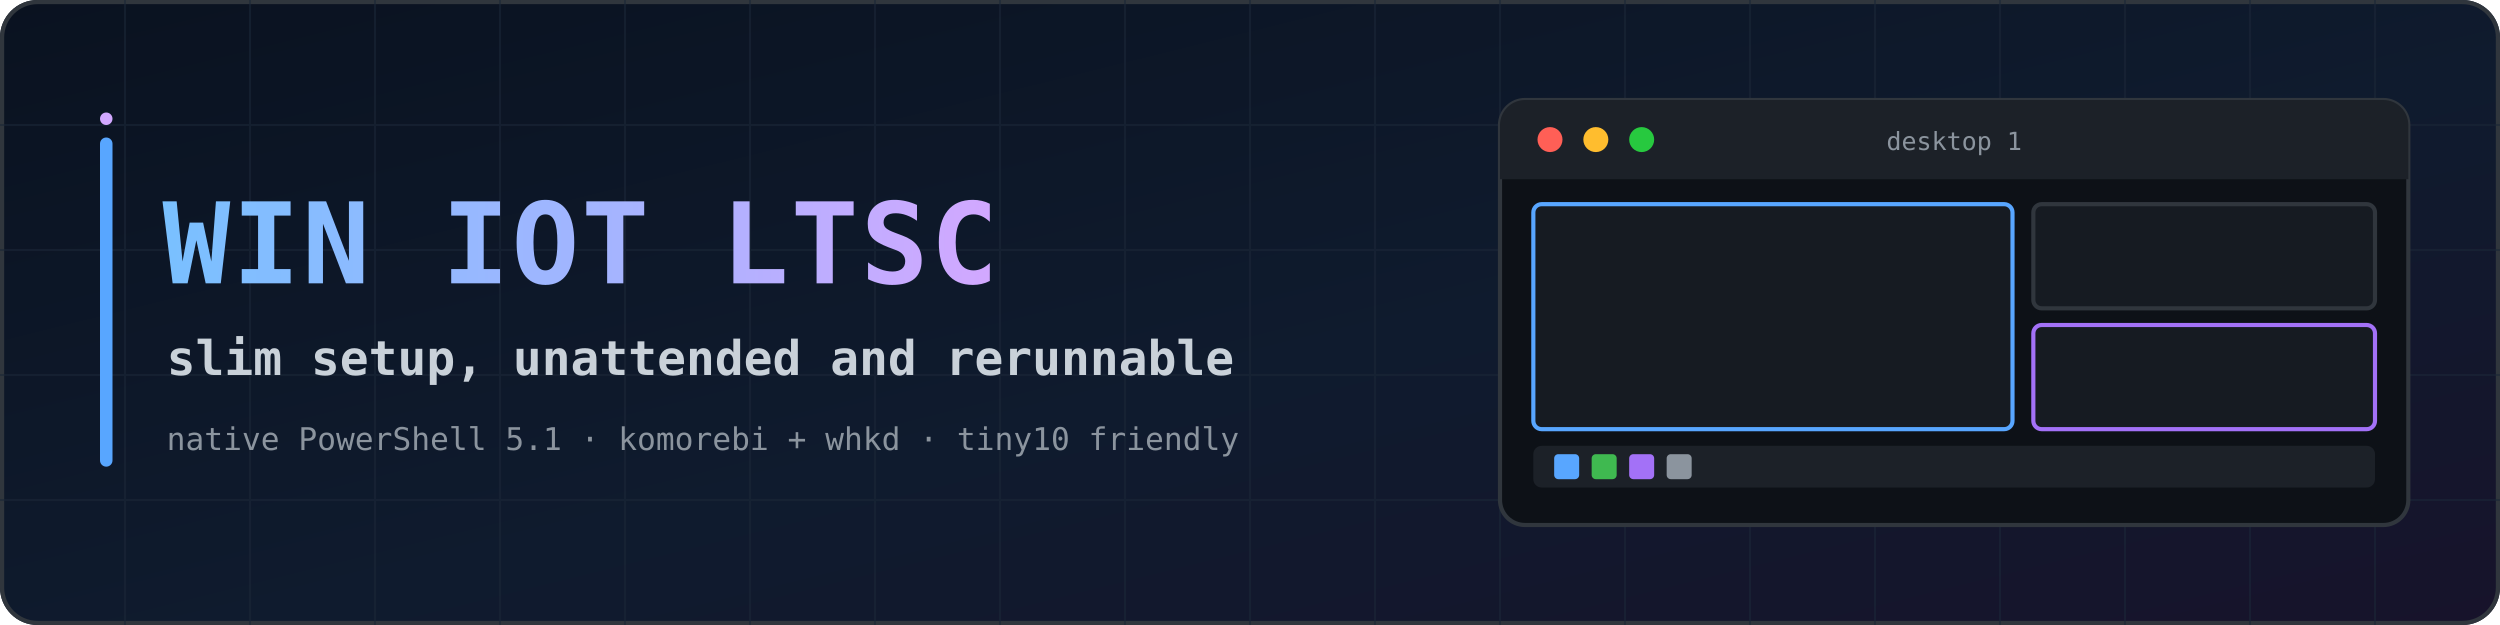
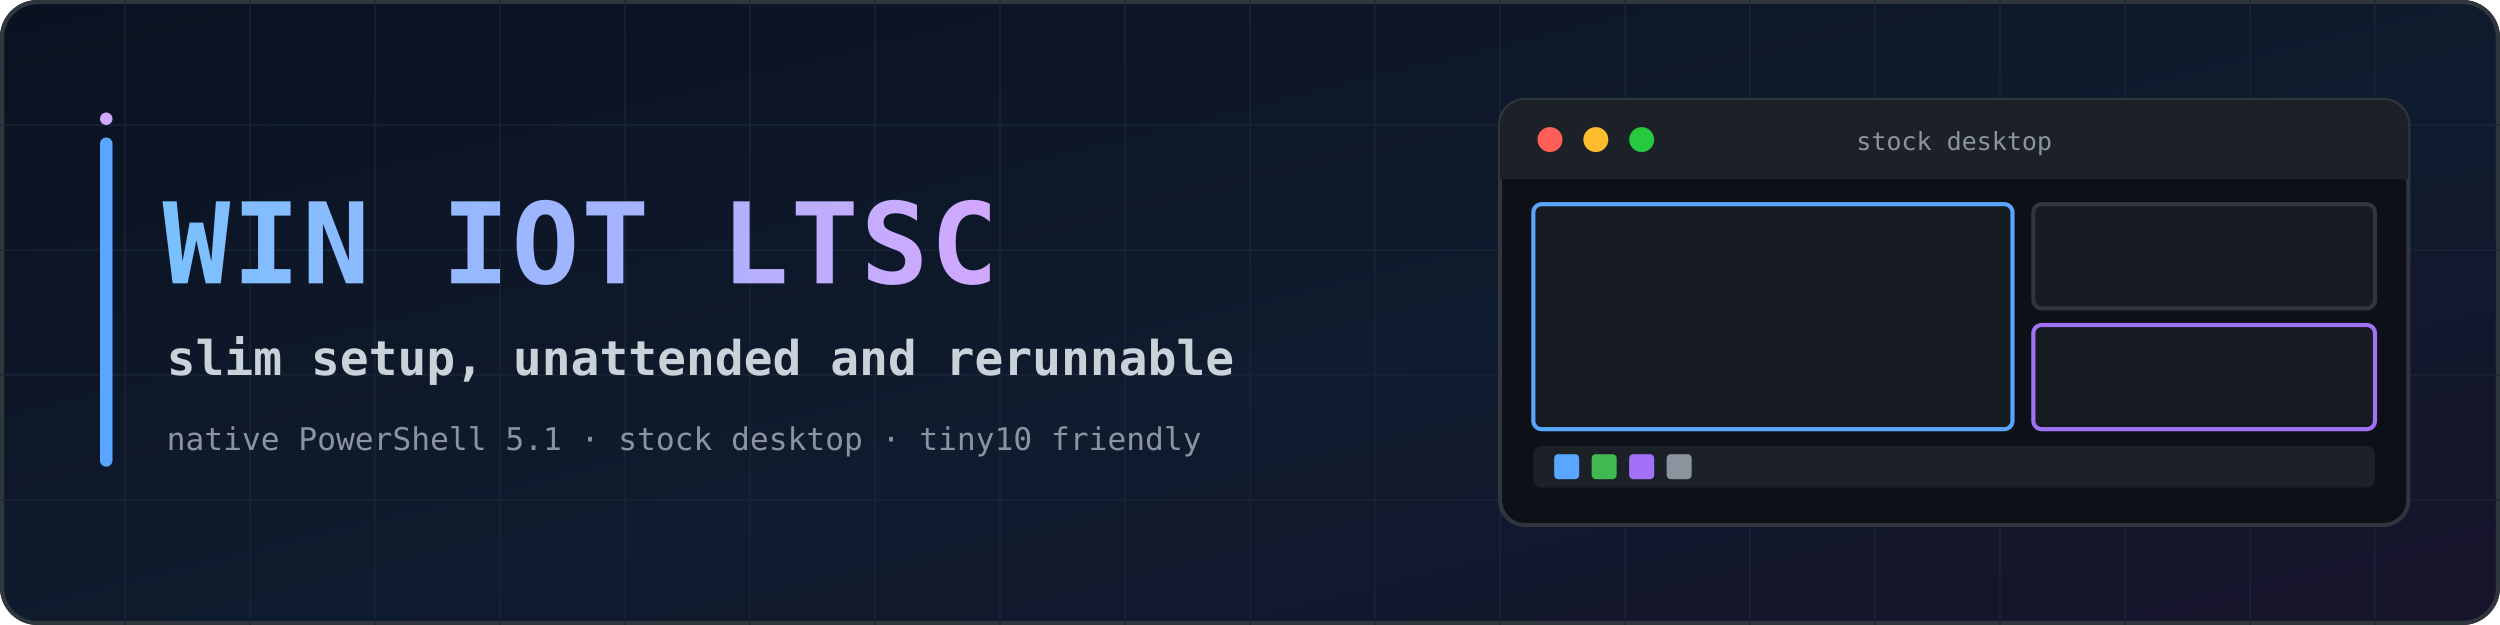
<svg xmlns="http://www.w3.org/2000/svg" width="1200" height="300" viewBox="0 0 1200 300" role="img" aria-label="Win IoT LTSC slim setup - unattended, rerunnable, offline-first">
  <defs>
    <linearGradient id="bg" x1="0" y1="0" x2="1" y2="1">
      <stop offset="0%" stop-color="#0a1220" />
      <stop offset="55%" stop-color="#0f1b2e" />
      <stop offset="100%" stop-color="#17132b" />
    </linearGradient>
    <linearGradient id="title" x1="0" y1="0" x2="1" y2="0">
      <stop offset="0%" stop-color="#79c0ff" />
      <stop offset="55%" stop-color="#a5b4ff" />
      <stop offset="100%" stop-color="#d2a8ff" />
    </linearGradient>
  </defs>
  <rect width="1200" height="300" rx="18" fill="url(#bg)" />
  <rect x="1" y="1" width="1198" height="298" rx="17" fill="none" stroke="#30363d" stroke-width="2" />
  <g stroke="#1b2637" stroke-width="1" opacity="0.6">
    <path d="M0 60 H1200 M0 120 H1200 M0 180 H1200 M0 240 H1200" />
    <path d="M60 0 V300 M120 0 V300 M180 0 V300 M240 0 V300 M300 0 V300 M360 0 V300 M420 0 V300 M480 0 V300 M540 0 V300 M600 0 V300 M660 0 V300 M720 0 V300 M780 0 V300 M840 0 V300 M900 0 V300 M960 0 V300 M1020 0 V300 M1080 0 V300 M1140 0 V300" />
  </g>
  <rect x="48" y="66" width="6" height="158" rx="3" fill="#58a6ff" />
  <circle cx="51" cy="57" r="3" fill="#d2a8ff" />
  <text x="78" y="136" font-family="ui-monospace,SFMono-Regular,Menlo,Consolas,monospace" font-size="54" font-weight="700" letter-spacing="1" fill="url(#title)">WIN IOT LTSC</text>
  <text x="80" y="180" font-family="ui-monospace,SFMono-Regular,Menlo,Consolas,monospace" font-size="23" font-weight="600" fill="#c9d1d9">slim setup, unattended and rerunnable</text>
-   <text x="80" y="216" font-family="ui-monospace,SFMono-Regular,Menlo,Consolas,monospace" font-size="15" fill="#8b949e">native PowerShell 5.1 · komorebi + whkd · tiny10 friendly</text>
+   <text x="80" y="216" font-family="ui-monospace,SFMono-Regular,Menlo,Consolas,monospace" font-size="15" fill="#8b949e">native PowerShell 5.1 · stock desktop · tiny10 friendly</text>
  <g transform="translate(720,48)">
    <rect width="436" height="204" rx="12" fill="#0d1117" stroke="#30363d" stroke-width="2" />
    <path d="M0 12 A12 12 0 0 1 12 0 H424 A12 12 0 0 1 436 12 V38 H0 Z" fill="#1c2128" />
    <circle cx="24" cy="19" r="6" fill="#ff5f56" />
    <circle cx="46" cy="19" r="6" fill="#ffbd2e" />
    <circle cx="68" cy="19" r="6" fill="#27c93f" />
-     <text x="218" y="24" text-anchor="middle" font-family="ui-monospace,SFMono-Regular,Menlo,Consolas,monospace" font-size="12" fill="#8b949e">desktop 1</text>
+     <text x="218" y="24" text-anchor="middle" font-family="ui-monospace,SFMono-Regular,Menlo,Consolas,monospace" font-size="12" fill="#8b949e">stock desktop</text>
    <rect x="16" y="50" width="230" height="108" rx="4" fill="#161b22" stroke="#58a6ff" stroke-width="2" />
    <rect x="256" y="50" width="164" height="50" rx="4" fill="#161b22" stroke="#30363d" stroke-width="2" />
    <rect x="256" y="108" width="164" height="50" rx="4" fill="#161b22" stroke="#a371f7" stroke-width="2" />
    <rect x="16" y="166" width="404" height="20" rx="4" fill="#1c2128" />
    <rect x="26" y="170" width="12" height="12" rx="2" fill="#58a6ff" />
    <rect x="44" y="170" width="12" height="12" rx="2" fill="#3fb950" />
    <rect x="62" y="170" width="12" height="12" rx="2" fill="#a371f7" />
    <rect x="80" y="170" width="12" height="12" rx="2" fill="#8b949e" />
  </g>
</svg>
